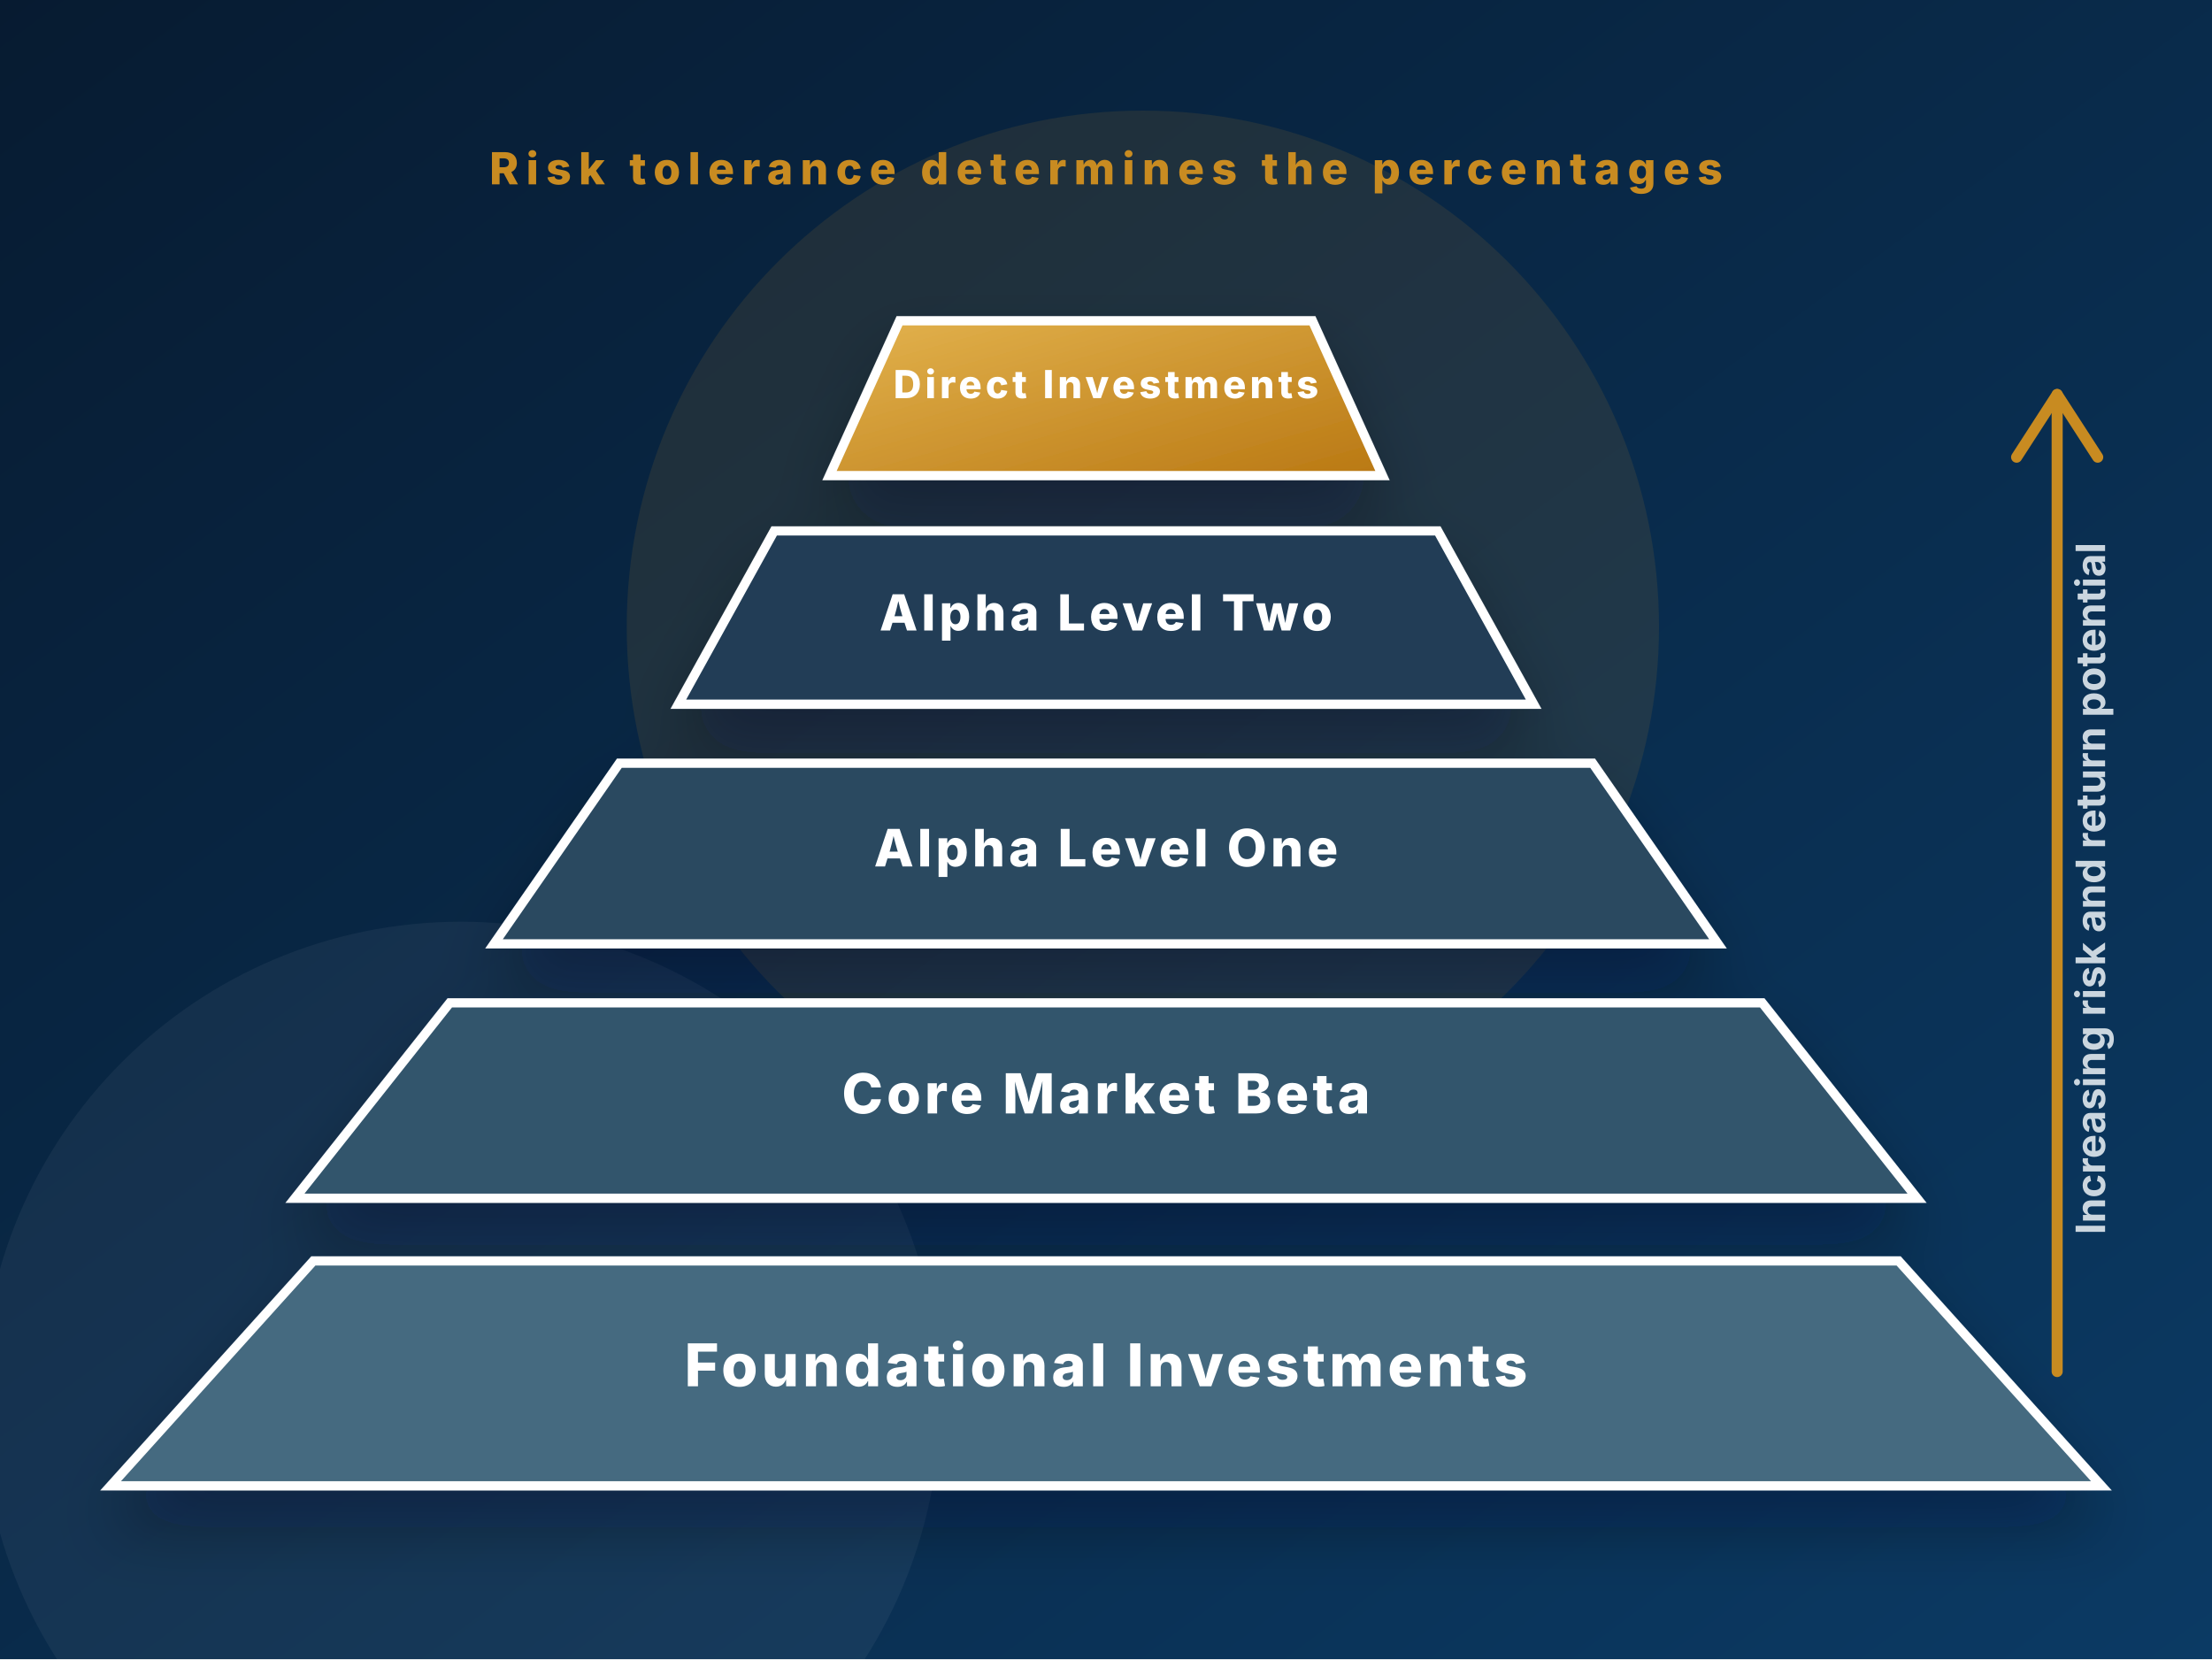
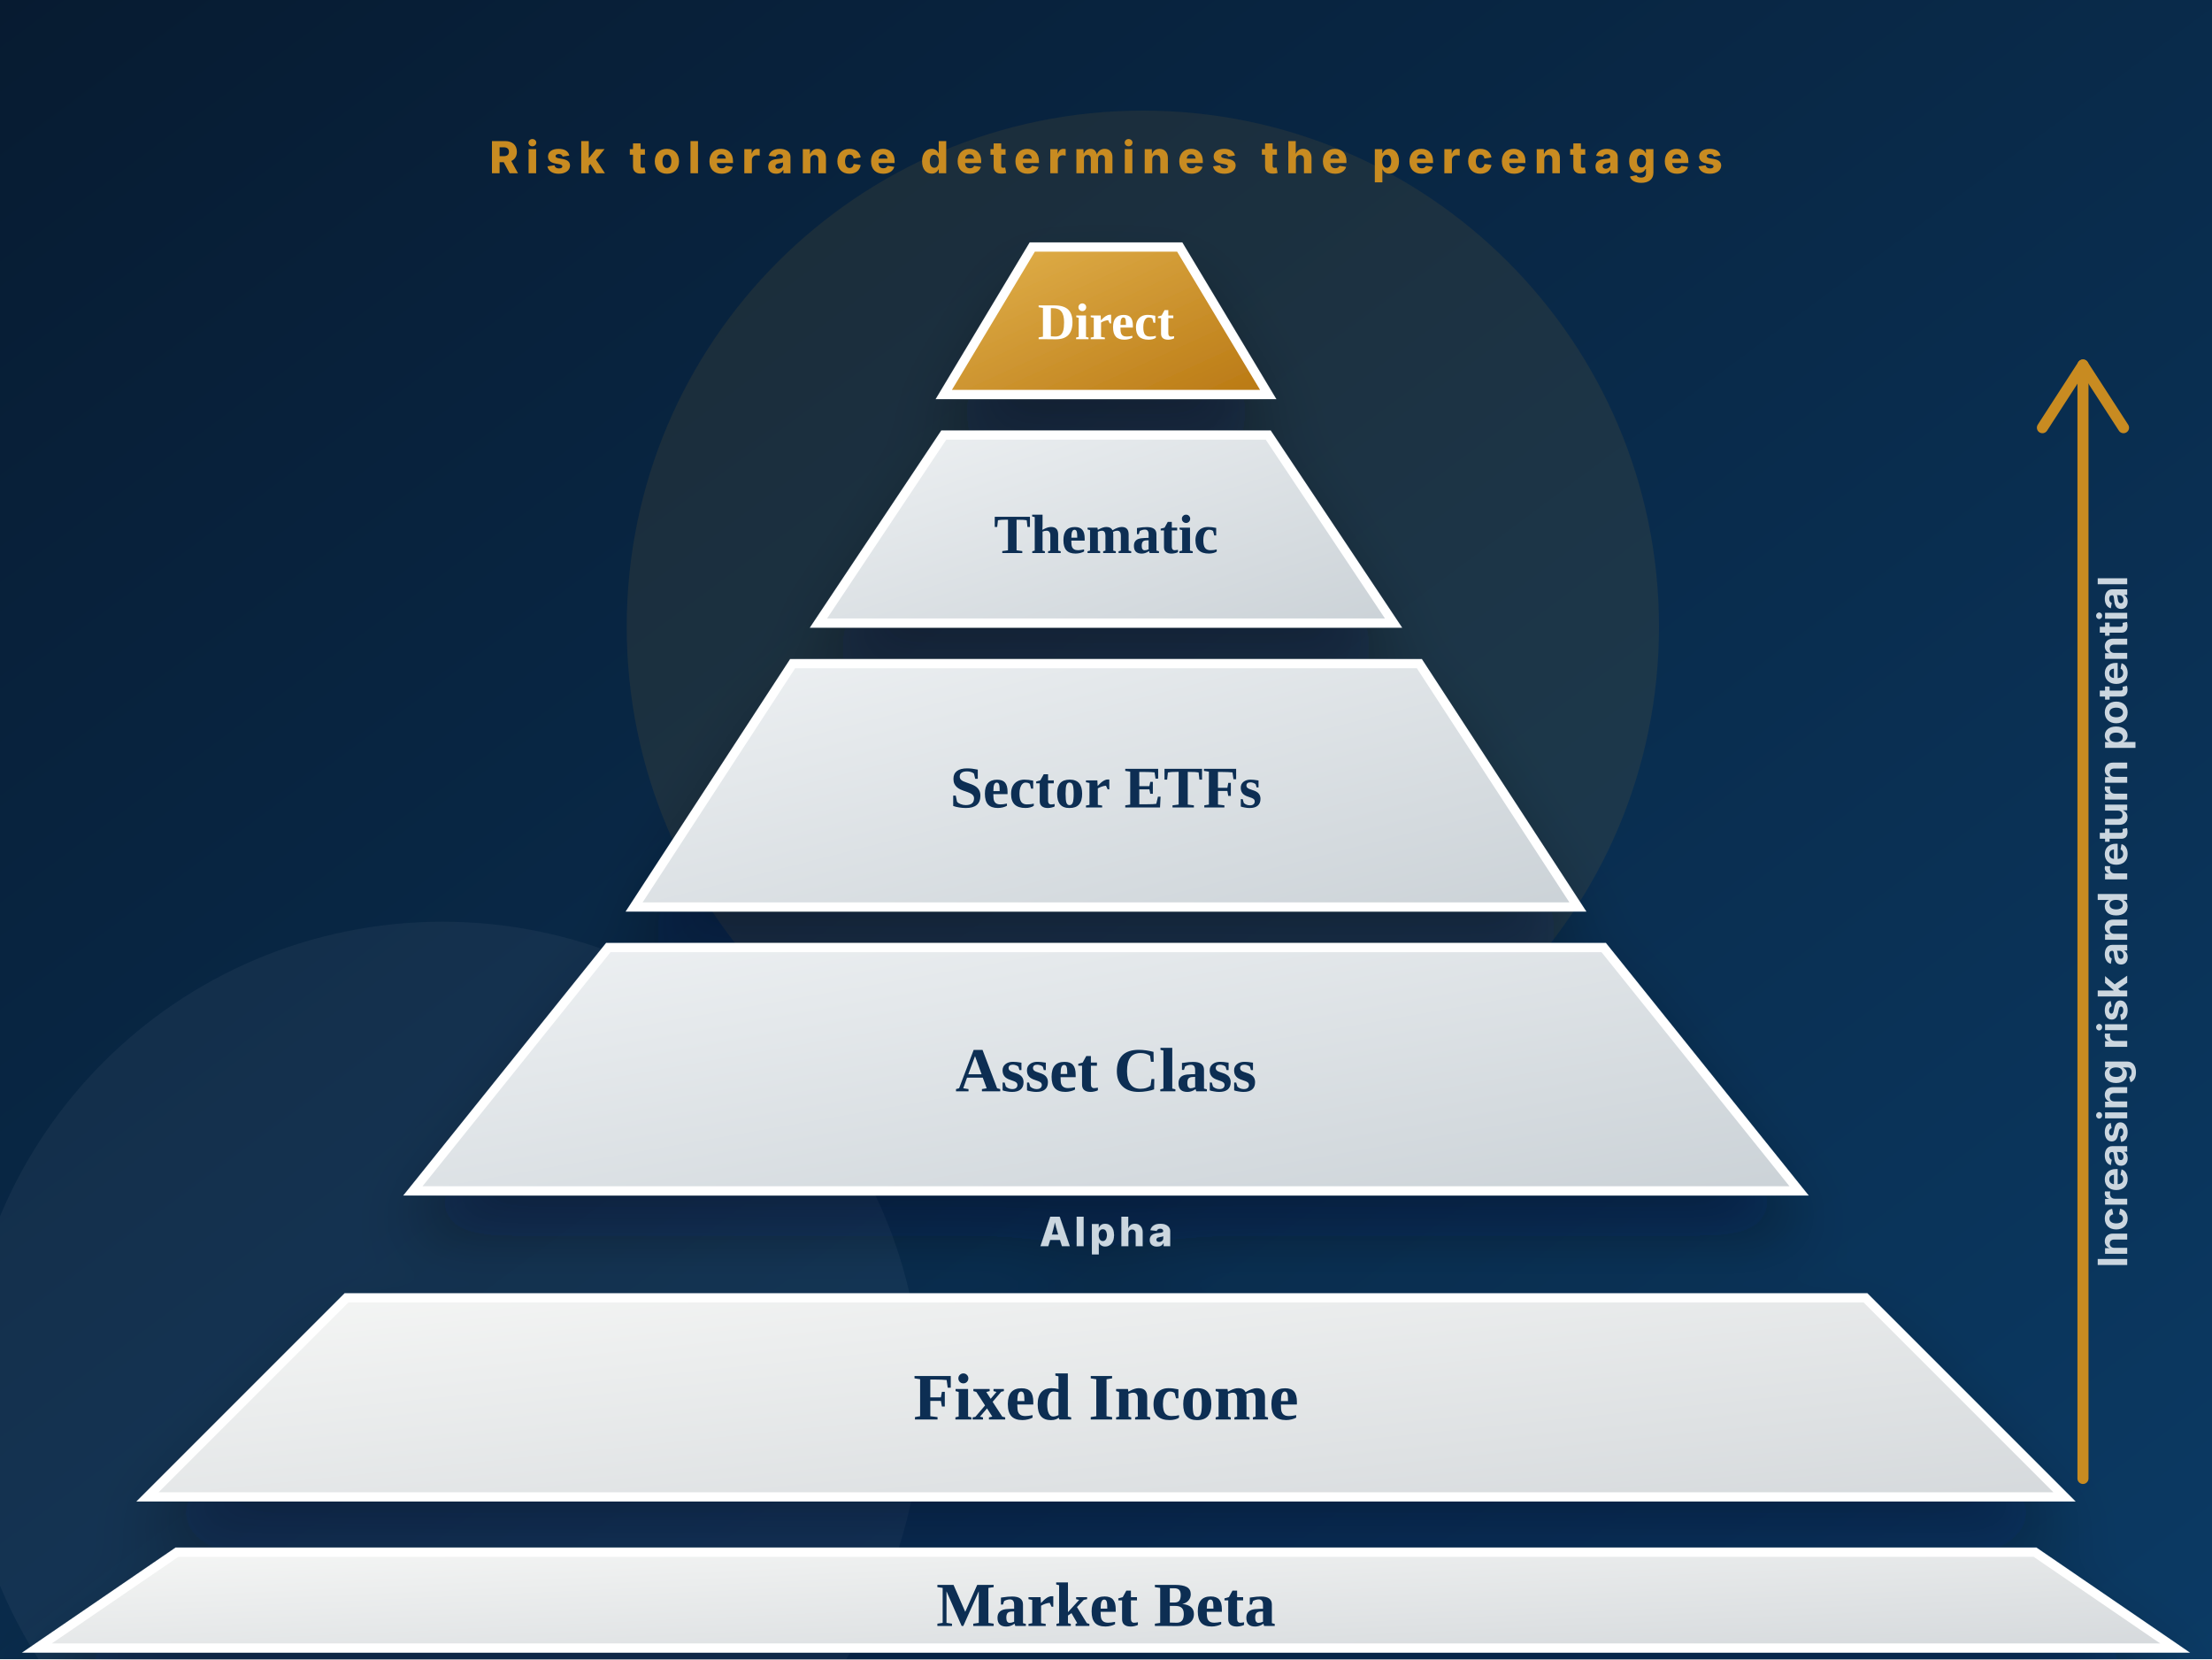
<svg xmlns="http://www.w3.org/2000/svg" viewBox="0 0 1200 900" role="img" aria-labelledby="title desc">
  <defs>
    <linearGradient id="bg" x1="0" x2="1" y1="0" y2="1">
      <stop offset="0" stop-color="#071b31" />
      <stop offset="1" stop-color="#0b3a64" />
    </linearGradient>
-     <linearGradient id="gold" x1="0" x2="1" y1="0" y2="1">
+     <linearGradient id="base" x1="0" x2="1" y1="0" y2="1">
+       <stop offset="0" stop-color="#f5f6f5" />
+       <stop offset="1" stop-color="#d5d9dc" />
+     </linearGradient>
+     <linearGradient id="alpha" x1="0" x2="1" y1="0" y2="1">
+       <stop offset="0" stop-color="#eef1f3" />
+       <stop offset="1" stop-color="#cbd2d7" />
+     </linearGradient>
+     <linearGradient id="cap" x1="0" x2="1" y1="0" y2="1">
      <stop offset="0" stop-color="#e3b34e" />
      <stop offset="1" stop-color="#b97813" />
    </linearGradient>
    <filter id="shadow" x="-20%" y="-20%" width="140%" height="140%">
-       <feDropShadow dx="0" dy="20" stdDeviation="18" flood-color="#00101f" flood-opacity=".32" />
+       <feDropShadow dx="0" dy="22" stdDeviation="18" flood-color="#00101f" flood-opacity=".35" />
    </filter>
  </defs>
  <rect width="1200" height="900" fill="url(#bg)" />
-   <circle cx="620" cy="340" r="280" fill="#c88b21" opacity=".12" />
-   <circle cx="250" cy="760" r="260" fill="#ffffff" opacity=".05" />
+   <circle cx="620" cy="340" r="280" fill="#c88b21" opacity=".1" />
+   <circle cx="240" cy="760" r="260" fill="#ffffff" opacity=".045" />
  <g font-family="Inter, Arial, sans-serif" font-weight="800" letter-spacing="4" text-transform="uppercase">
-     <text x="600" y="100" text-anchor="middle" fill="#c88b21" font-size="24">Risk tolerance determines the percentages</text>
+     <text x="600" y="94" text-anchor="middle" fill="#c88b21" font-size="24">Risk tolerance determines the percentages</text>
  </g>
-   <g filter="url(#shadow)" font-family="Inter, Arial, sans-serif" font-weight="800" letter-spacing="2" text-anchor="middle" text-transform="uppercase">
-     <polygon points="488,174 712,174 750,258 450,258" fill="url(#gold)" stroke="#fff" stroke-width="5" />
-     <text x="600" y="216" fill="#fff" font-size="21">Direct Investments</text>
-     <polygon points="420,288 780,288 832,382 368,382" fill="#203d56" stroke="#fff" stroke-width="5" />
-     <text x="600" y="342" fill="#fff" font-size="27">Alpha Level Two</text>
-     <polygon points="336,414 864,414 932,512 268,512" fill="#294961" stroke="#fff" stroke-width="5" />
-     <text x="600" y="470" fill="#fff" font-size="28">Alpha Level One</text>
-     <polygon points="244,544 956,544 1040,650 160,650" fill="#31546c" stroke="#fff" stroke-width="5" />
-     <text x="600" y="604" fill="#fff" font-size="30">Core Market Beta</text>
-     <polygon points="170,684 1030,684 1140,806 60,806" fill="#456a80" stroke="#fff" stroke-width="5" />
-     <text x="600" y="752" fill="#fff" font-size="32">Foundational Investments</text>
+   <g filter="url(#shadow)" font-family="Georgia, 'Times New Roman', serif" font-weight="700" text-anchor="middle">
+     <polygon points="560,134 640,134 688,214 512,214" fill="url(#cap)" stroke="#fff" stroke-width="5" />
+     <text x="600" y="184" fill="#fff" font-size="28">Direct</text>
+     <polygon points="512,236 688,236 756,338 444,338" fill="url(#alpha)" stroke="#fff" stroke-width="5" />
+     <text x="600" y="300" fill="#082d52" font-size="30">Thematic</text>
+     <polygon points="430,360 770,360 856,492 344,492" fill="url(#alpha)" stroke="#fff" stroke-width="5" />
+     <text x="600" y="438" fill="#082d52" font-size="32">Sector ETFs</text>
+     <polygon points="330,514 870,514 976,646 224,646" fill="url(#alpha)" stroke="#fff" stroke-width="5" />
+     <text x="600" y="592" fill="#082d52" font-size="34">Asset Class</text>
+     <text x="600" y="676" fill="#cbd6df" font-family="Inter, Arial, sans-serif" font-size="22" font-weight="800" letter-spacing="2">Alpha</text>
+     <polygon points="188,704 1012,704 1120,812 80,812" fill="url(#base)" stroke="#fff" stroke-width="5" />
+     <text x="600" y="770" fill="#082d52" font-size="36">Fixed Income</text>
+     <polygon points="96,842 1104,842 1180,894 20,894" fill="url(#base)" stroke="#fff" stroke-width="5" />
+     <text x="600" y="882" fill="#082d52" font-size="34">Market Beta</text>
  </g>
  <g font-family="Inter, Arial, sans-serif" fill="#ffffff" font-size="22" font-weight="700">
-     <path d="M1116 744V214" stroke="#c88b21" stroke-width="6" stroke-linecap="round" />
-     <path d="M1116 214l-22 34M1116 214l22 34" stroke="#c88b21" stroke-width="6" stroke-linecap="round" />
-     <text x="1142" y="482" transform="rotate(-90 1142 482)" text-anchor="middle" fill="#cbd6df">Increasing risk and return potential</text>
+     <path d="M1130 802V198" stroke="#c88b21" stroke-width="6" stroke-linecap="round" />
+     <path d="M1130 198l-22 34M1130 198l22 34" stroke="#c88b21" stroke-width="6" stroke-linecap="round" />
+     <text x="1154" y="500" transform="rotate(-90 1154 500)" text-anchor="middle" fill="#cbd6df">Increasing risk and return potential</text>
  </g>
</svg>
